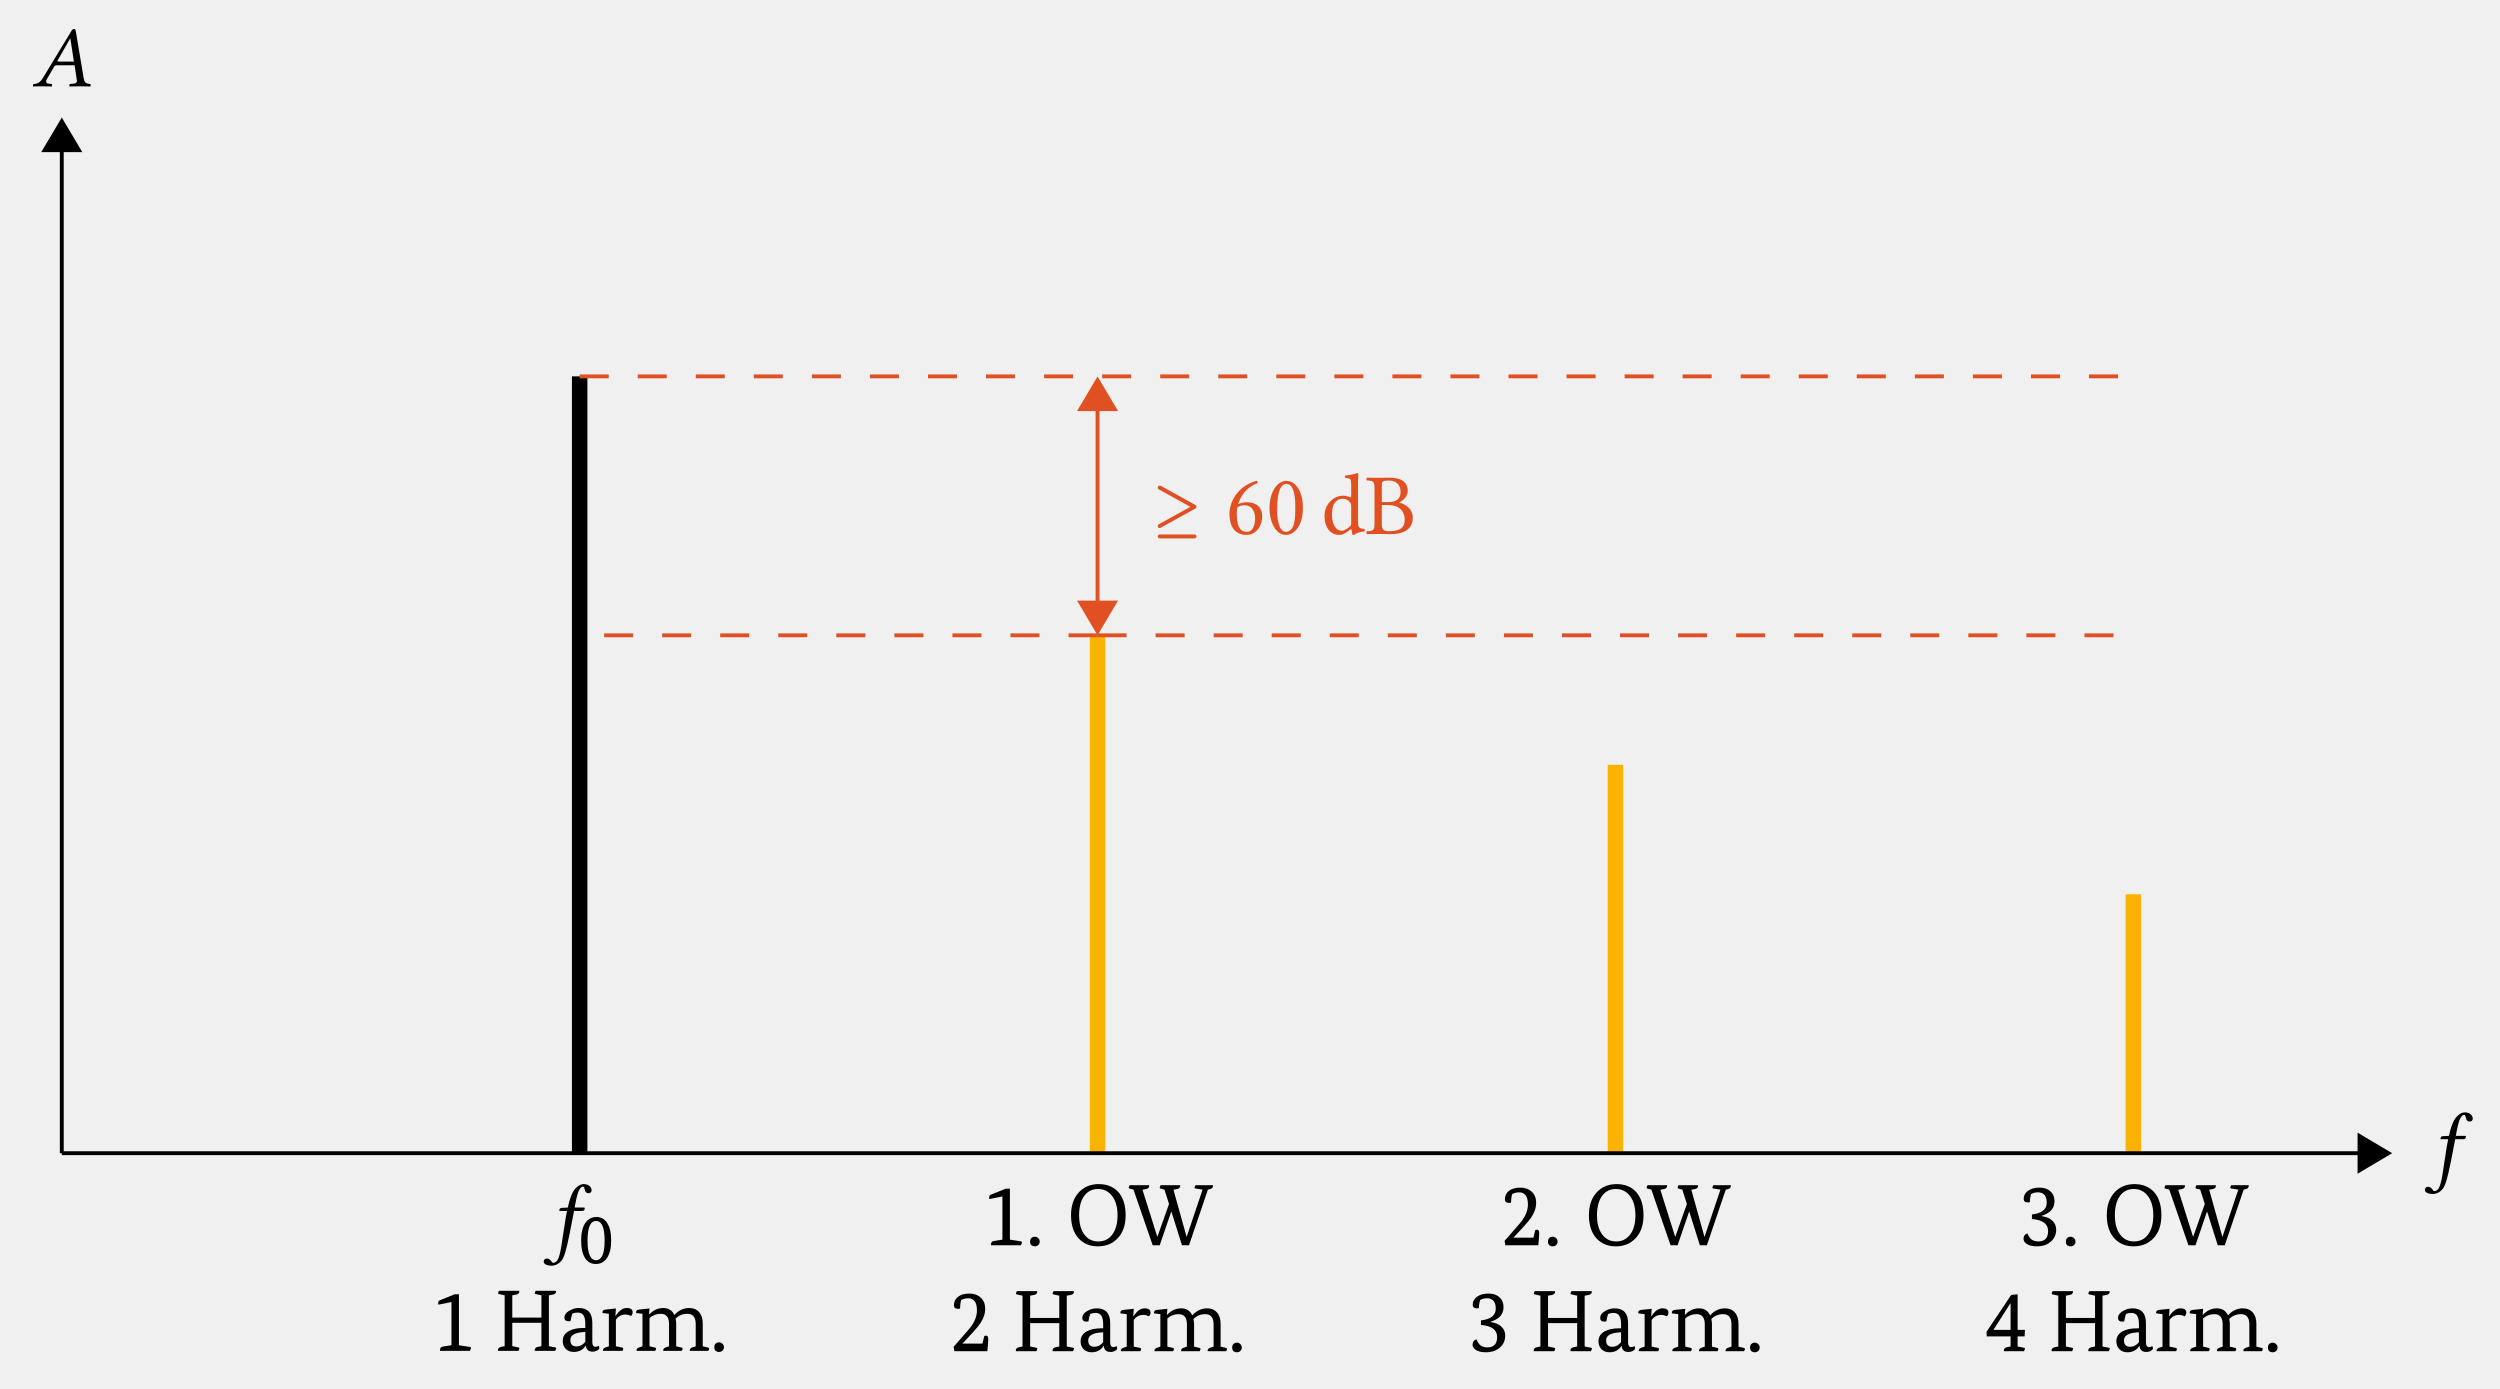
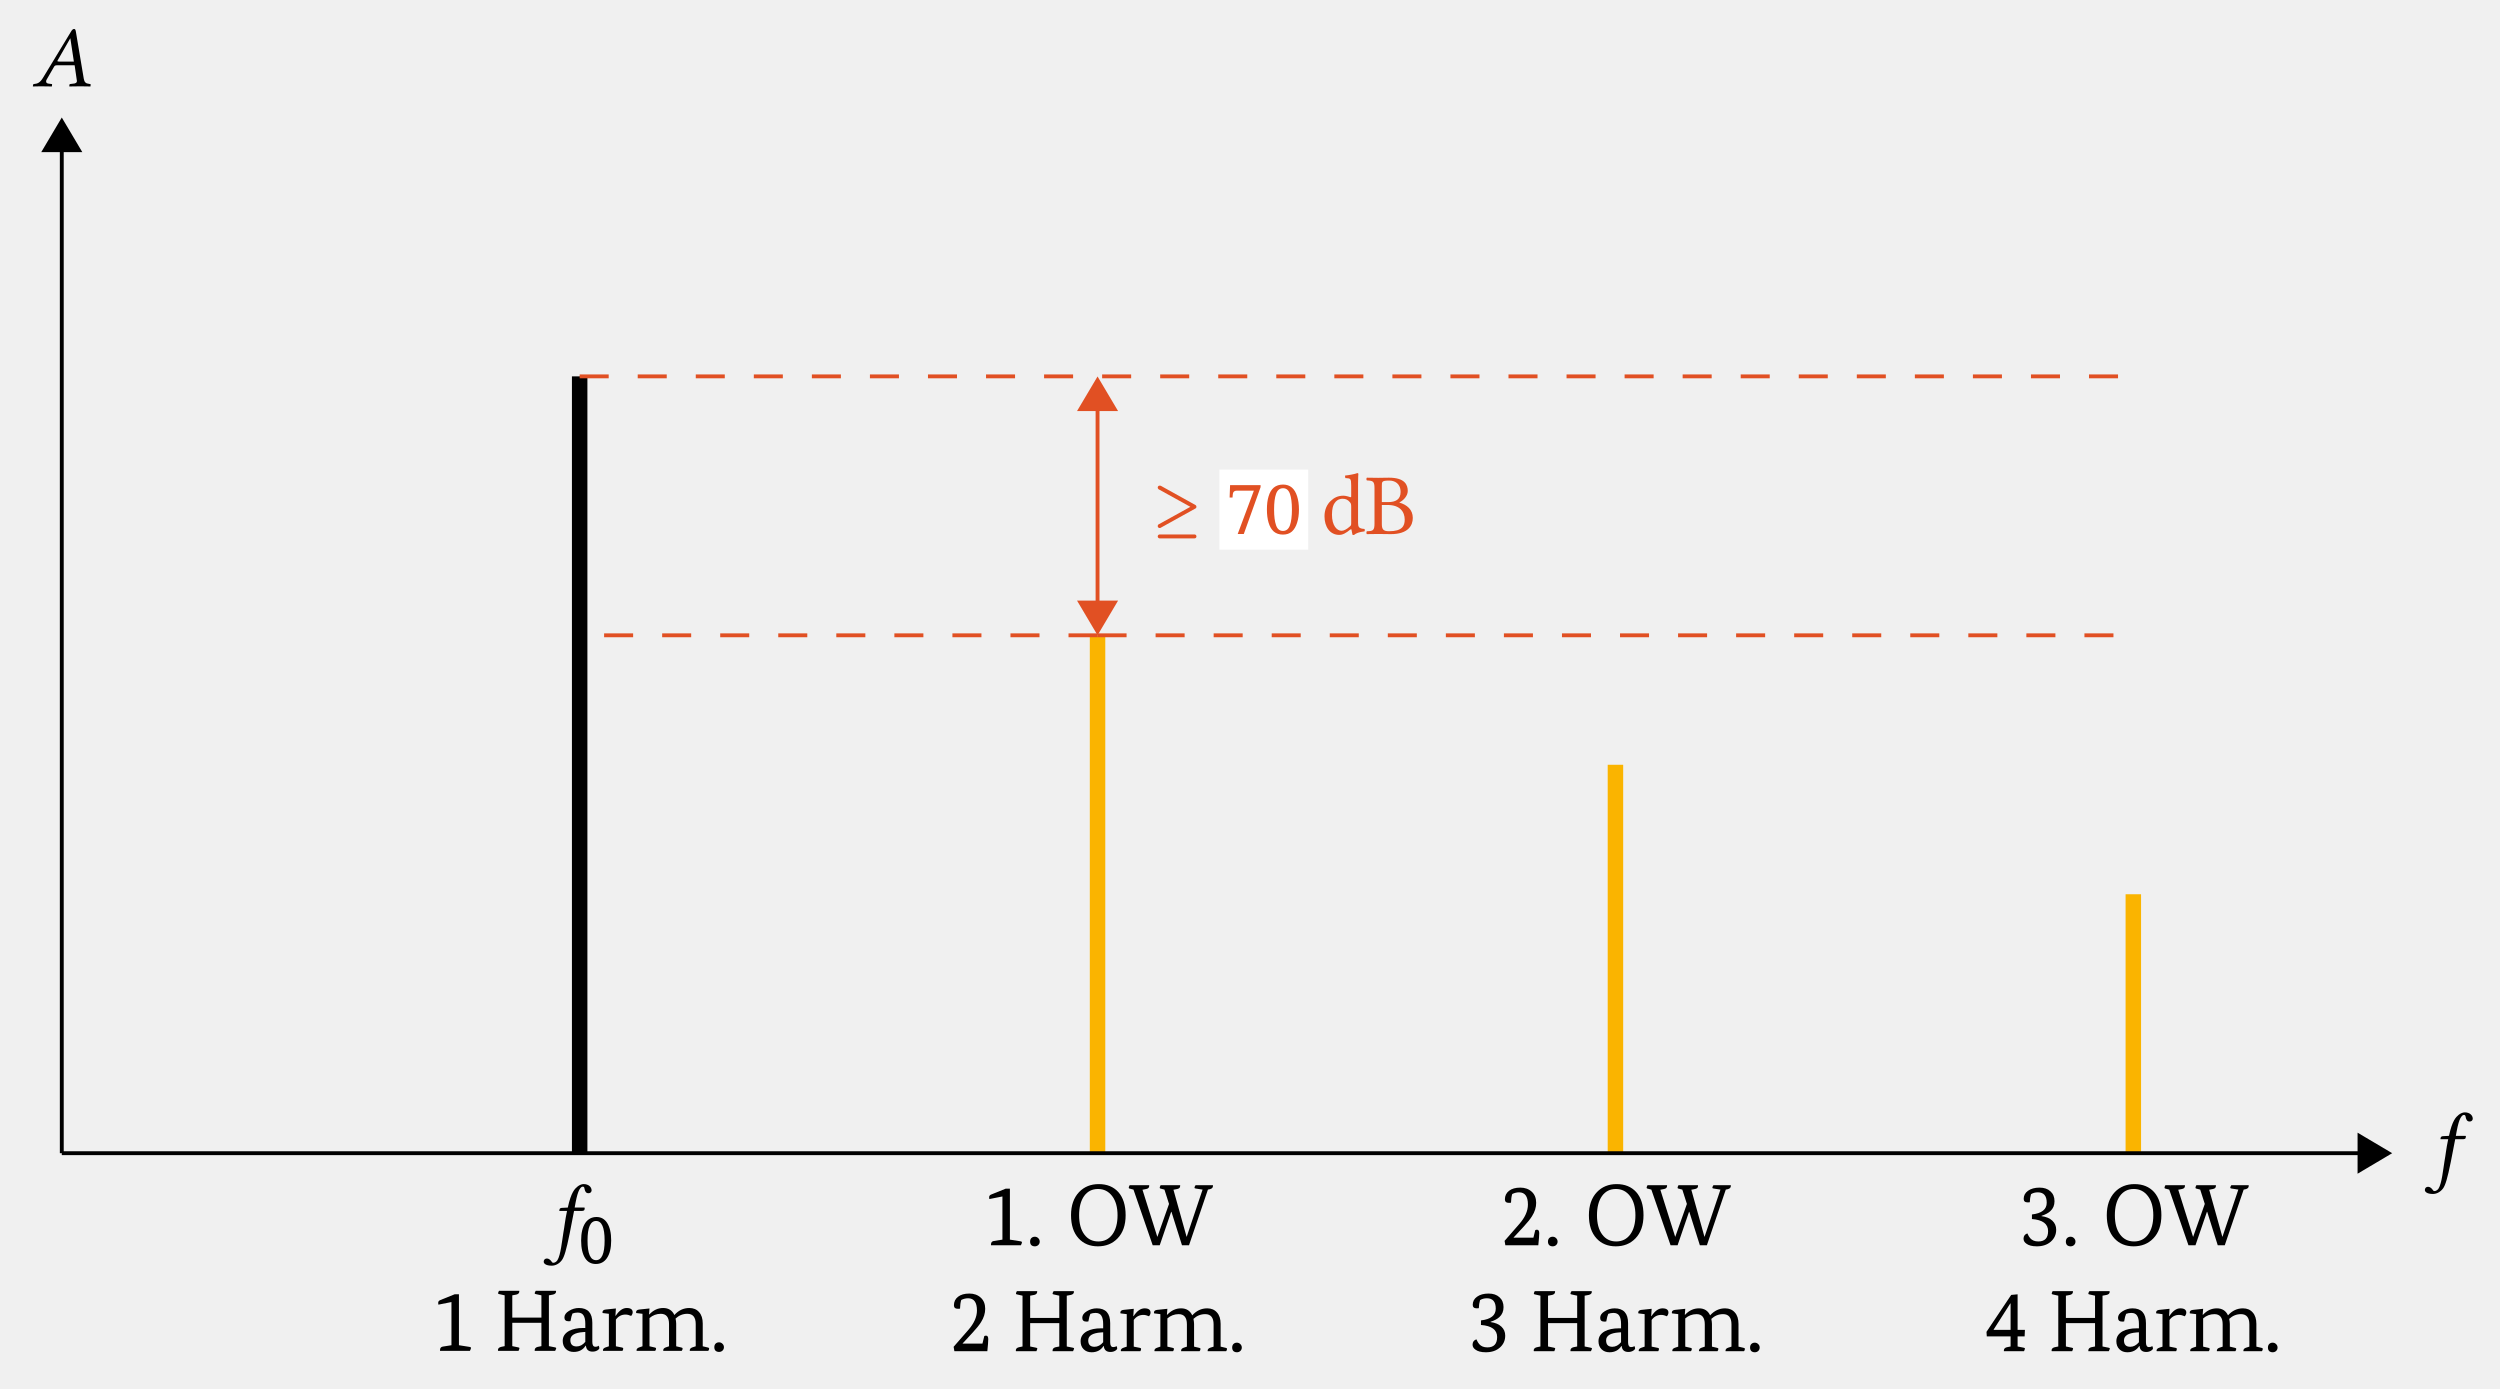
<svg xmlns="http://www.w3.org/2000/svg" xmlns:xlink="http://www.w3.org/1999/xlink" width="256.074pt" height="142.24pt" viewBox="0 0 256.074 142.24" version="1.2">
  <defs>
    <g>
      <symbol overflow="visible" id="glyph0-0">
        <path style="stroke:none;" d="" />
      </symbol>
      <symbol overflow="visible" id="glyph0-1">
        <path style="stroke:none;" d="M 4.281 0.047 L 0.719 0.047 C 0.609 0.047 0.516 0.141 0.516 0.25 C 0.516 0.359 0.609 0.453 0.719 0.453 L 4.281 0.453 C 4.406 0.453 4.484 0.359 4.484 0.25 C 4.484 0.141 4.406 0.047 4.281 0.047 Z M 0.719 -0.609 C 0.75 -0.609 0.781 -0.609 0.828 -0.641 L 4.375 -2.609 C 4.453 -2.641 4.484 -2.703 4.484 -2.781 C 4.484 -2.859 4.453 -2.922 4.375 -2.969 L 0.828 -4.938 C 0.781 -4.953 0.75 -4.953 0.719 -4.953 C 0.609 -4.953 0.516 -4.875 0.516 -4.75 C 0.516 -4.688 0.547 -4.625 0.609 -4.578 L 3.859 -2.781 L 0.609 -0.984 C 0.547 -0.953 0.516 -0.891 0.516 -0.812 C 0.516 -0.688 0.609 -0.609 0.719 -0.609 Z M 0.719 -0.609 " />
      </symbol>
      <symbol overflow="visible" id="glyph1-0">
        <path style="stroke:none;" d="M 0 0 L 4.453 0 L 4.453 -6.234 L 0 -6.234 Z M 0.719 -0.453 L 2.234 -2.719 L 3.75 -0.453 Z M 0.453 -5.375 L 1.969 -3.109 L 0.453 -0.844 Z M 2.5 -3.109 L 4.016 -5.375 L 4.016 -0.844 Z M 2.234 -3.516 L 0.719 -5.766 L 3.75 -5.766 Z M 2.234 -3.516 " />
      </symbol>
      <symbol overflow="visible" id="glyph1-1">
        <path style="stroke:none;" d="M 1.281 -3.062 C 1.531 -3.875 2.094 -4.766 3.281 -5.219 C 3.281 -5.328 3.25 -5.406 3.172 -5.453 C 2.281 -5.188 1.719 -4.812 1.219 -4.234 C 0.672 -3.594 0.391 -2.781 0.391 -2.062 C 0.391 -0.266 1.422 0.094 2.109 0.094 C 3.281 0.094 3.75 -1.031 3.75 -1.797 C 3.75 -2.562 3.344 -3.25 2.125 -3.25 C 1.906 -3.25 1.547 -3.188 1.281 -3.062 Z M 1.203 -2.734 C 1.5 -2.938 1.797 -2.938 1.938 -2.938 C 2.812 -2.938 3.016 -2.094 3.016 -1.641 C 3.016 -0.656 2.641 -0.219 2.203 -0.219 C 1.641 -0.219 1.141 -0.516 1.141 -2.047 C 1.141 -2.25 1.156 -2.484 1.203 -2.734 Z M 1.203 -2.734 " />
      </symbol>
      <symbol overflow="visible" id="glyph1-2">
        <path style="stroke:none;" d="M 2.031 0.094 C 2.719 0.094 3.766 -0.609 3.766 -2.703 C 3.766 -3.594 3.547 -4.344 3.156 -4.859 C 2.922 -5.172 2.547 -5.438 2.062 -5.438 C 1.188 -5.438 0.344 -4.391 0.344 -2.625 C 0.344 -1.672 0.641 -0.781 1.141 -0.281 C 1.391 -0.031 1.688 0.094 2.031 0.094 Z M 2.062 -5.125 C 2.219 -5.125 2.359 -5.078 2.469 -4.984 C 2.75 -4.75 2.984 -4.062 2.984 -2.875 C 2.984 -2.047 2.969 -1.484 2.844 -1.031 C 2.641 -0.297 2.203 -0.219 2.047 -0.219 C 1.219 -0.219 1.125 -1.75 1.125 -2.531 C 1.125 -4.719 1.672 -5.125 2.062 -5.125 Z M 2.062 -5.125 " />
      </symbol>
      <symbol overflow="visible" id="glyph1-3">
        <path style="stroke:none;" d="M 1.578 1.562 C 1.484 1.719 1.297 1.828 1.172 1.828 C 1.047 1.828 1.016 1.766 0.953 1.672 C 0.875 1.562 0.703 1.391 0.516 1.391 C 0.266 1.391 0.172 1.562 0.172 1.719 C 0.172 1.906 0.391 2.125 1 2.125 C 1.359 2.125 1.75 1.938 2.031 1.562 C 2.281 1.219 2.484 0.531 2.828 -1.156 C 2.969 -1.859 3.109 -2.578 3.25 -3.328 L 3.281 -3.484 L 4.109 -3.484 C 4.188 -3.484 4.312 -3.516 4.344 -3.594 C 4.344 -3.594 4.375 -3.781 4.375 -3.781 C 4.375 -3.812 4.359 -3.828 4.312 -3.828 L 3.344 -3.828 L 3.438 -4.344 C 3.562 -5 3.688 -5.406 3.812 -5.641 C 3.953 -5.891 4.062 -5.969 4.172 -5.969 C 4.312 -5.969 4.328 -5.891 4.359 -5.719 C 4.406 -5.531 4.469 -5.297 4.75 -5.297 C 5.016 -5.297 5.078 -5.5 5.078 -5.578 C 5.078 -5.922 4.781 -6.234 4.25 -6.234 C 4.062 -6.234 3.812 -6.125 3.641 -5.984 C 3.359 -5.75 2.984 -5.422 2.641 -3.828 L 2.047 -3.797 C 1.891 -3.797 1.812 -3.719 1.797 -3.656 C 1.797 -3.625 1.766 -3.516 1.766 -3.5 C 1.766 -3.484 1.781 -3.484 1.812 -3.484 L 2.562 -3.484 C 2.344 -2.469 2.312 -1.922 2.188 -1.266 C 2.047 -0.406 1.906 1.047 1.578 1.562 Z M 1.578 1.562 " />
      </symbol>
      <symbol overflow="visible" id="glyph1-4">
        <path style="stroke:none;" d="M 1.594 -0.703 L 2.344 -2 C 2.406 -2.109 2.469 -2.156 2.672 -2.156 L 4.453 -2.156 L 4.672 -0.641 C 4.688 -0.609 4.688 -0.594 4.688 -0.562 C 4.688 -0.359 4.547 -0.281 4.25 -0.266 L 4 -0.234 C 3.969 -0.234 3.938 -0.219 3.922 -0.172 L 3.906 0 L 3.922 0.016 C 4.234 0.016 4.719 0 5.047 0 C 5.391 0 5.75 0.016 6.062 0.016 L 6.078 0 L 6.094 -0.172 C 6.109 -0.219 6.062 -0.234 6.016 -0.234 L 5.938 -0.25 C 5.594 -0.281 5.453 -0.422 5.391 -0.766 L 4.578 -5.609 C 4.547 -5.766 4.516 -5.875 4.406 -5.875 C 4.281 -5.875 4.188 -5.797 4.047 -5.547 L 1.234 -0.906 C 0.906 -0.359 0.656 -0.266 0.281 -0.234 C 0.234 -0.234 0.219 -0.219 0.203 -0.172 L 0.172 0 L 0.188 0.016 C 0.516 0.016 0.656 0 0.984 0 C 1.328 0 1.781 0.016 2.094 0.016 L 2.125 0 L 2.141 -0.172 C 2.156 -0.219 2.125 -0.234 2.094 -0.234 L 1.844 -0.266 C 1.625 -0.281 1.531 -0.359 1.531 -0.5 C 1.531 -0.562 1.547 -0.641 1.594 -0.703 Z M 2.891 -2.531 C 2.75 -2.531 2.688 -2.547 2.688 -2.594 C 2.688 -2.609 2.688 -2.625 2.703 -2.641 L 4 -4.906 L 4.016 -4.906 L 4.375 -2.531 Z M 2.891 -2.531 " />
      </symbol>
      <symbol overflow="visible" id="glyph2-0">
        <path style="stroke:none;" d="M 0 0 L 4.453 0 L 4.453 -6.234 L 0 -6.234 Z M 0.719 -0.453 L 2.234 -2.719 L 3.75 -0.453 Z M 0.453 -5.375 L 1.969 -3.109 L 0.453 -0.844 Z M 2.5 -3.109 L 4.016 -5.375 L 4.016 -0.844 Z M 2.234 -3.516 L 0.719 -5.766 L 3.75 -5.766 Z M 2.234 -3.516 " />
      </symbol>
      <symbol overflow="visible" id="glyph2-1">
        <path style="stroke:none;" d="M 2.984 -0.453 C 3.031 -0.484 3.109 -0.5 3.109 -0.438 C 3.141 -0.219 3.219 0.094 3.219 0.094 C 3.281 0.109 3.328 0.109 3.375 0.094 C 3.578 -0.078 3.891 -0.203 4.438 -0.266 C 4.484 -0.328 4.484 -0.453 4.438 -0.516 C 3.859 -0.547 3.781 -0.719 3.781 -1.156 L 3.781 -5.203 C 3.781 -5.781 3.812 -6.141 3.812 -6.141 C 3.812 -6.203 3.781 -6.234 3.703 -6.234 C 3.484 -6.141 2.812 -6.016 2.453 -5.984 C 2.438 -5.922 2.453 -5.766 2.5 -5.719 C 2.531 -5.719 2.562 -5.719 2.594 -5.719 C 2.984 -5.688 3.078 -5.688 3.078 -4.984 L 3.078 -3.844 C 3.078 -3.781 3.062 -3.766 3 -3.766 C 2.969 -3.766 2.594 -3.922 2.297 -3.922 C 1.719 -3.922 1.328 -3.719 0.969 -3.375 C 0.578 -3 0.344 -2.469 0.344 -1.812 C 0.344 -0.719 0.906 0.094 1.859 0.094 C 2.219 0.094 2.547 -0.094 2.984 -0.453 Z M 3.078 -1.109 C 3.078 -0.938 3.062 -0.859 2.938 -0.766 C 2.609 -0.469 2.312 -0.328 2.094 -0.328 C 1.609 -0.328 1.109 -0.859 1.109 -1.969 C 1.109 -2.609 1.234 -2.969 1.375 -3.156 C 1.656 -3.578 2.031 -3.609 2.203 -3.609 C 2.531 -3.609 2.75 -3.484 2.922 -3.281 C 3.047 -3.141 3.078 -3.078 3.078 -2.797 Z M 3.078 -1.109 " />
      </symbol>
      <symbol overflow="visible" id="glyph2-2">
        <path style="stroke:none;" d="M 1.328 -5.75 C 1 -5.75 0.516 -5.766 0.172 -5.766 C 0.109 -5.719 0.109 -5.531 0.172 -5.484 C 0.797 -5.453 0.953 -5.406 0.953 -4.672 L 0.953 -1.094 C 0.953 -0.344 0.797 -0.297 0.172 -0.281 C 0.109 -0.219 0.109 -0.031 0.172 0.016 C 0.516 0.016 1 0 1.328 0 C 1.656 0 1.875 0.016 2.625 0.016 C 4.406 0.016 4.875 -0.875 4.875 -1.641 C 4.875 -2.5 4.281 -2.984 3.5 -3.219 L 3.5 -3.234 C 3.953 -3.453 4.359 -3.922 4.359 -4.406 C 4.359 -5 4.094 -5.766 2.438 -5.766 C 2.125 -5.766 1.641 -5.75 1.328 -5.75 Z M 1.703 -2.969 L 2.312 -2.969 C 3.547 -2.969 4.047 -2.281 4.047 -1.469 C 4.047 -0.828 3.797 -0.281 2.438 -0.281 C 1.812 -0.281 1.703 -0.516 1.703 -1.047 Z M 1.703 -4.906 C 1.703 -5.375 1.703 -5.469 2.484 -5.469 C 2.984 -5.469 3.625 -5.203 3.625 -4.297 C 3.625 -3.531 3.109 -3.266 2.359 -3.266 L 1.703 -3.266 Z M 1.703 -4.906 " />
      </symbol>
      <symbol overflow="visible" id="glyph3-0">
        <path style="stroke:none;" d="M 0.359 0 L 0.359 -5 L 3.844 -5 L 3.844 0 Z M 0.719 -0.359 L 3.484 -0.359 L 3.484 -4.641 L 0.719 -4.641 Z M 0.719 -0.359 " />
      </symbol>
      <symbol overflow="visible" id="glyph3-1">
        <path style="stroke:none;" d="M 1.781 -0.312 C 2.363 -0.312 2.656 -0.984 2.656 -2.328 C 2.656 -3.66 2.363 -4.328 1.781 -4.328 C 1.195 -4.328 0.906 -3.66 0.906 -2.328 C 0.906 -0.984 1.195 -0.312 1.781 -0.312 Z M 1.75 0.078 C 1.289 0.078 0.93 -0.113 0.672 -0.5 C 0.391 -0.926 0.25 -1.535 0.25 -2.328 C 0.25 -3.109 0.395 -3.711 0.688 -4.141 C 0.969 -4.535 1.348 -4.734 1.828 -4.734 C 2.285 -4.734 2.645 -4.535 2.906 -4.141 C 3.188 -3.711 3.328 -3.109 3.328 -2.328 C 3.328 -1.535 3.176 -0.926 2.875 -0.5 C 2.602 -0.113 2.227 0.078 1.75 0.078 Z M 1.75 0.078 " />
      </symbol>
      <symbol overflow="visible" id="glyph4-0">
        <path style="stroke:none;" d="M 0.453 0 L 0.453 -6.25 L 4.797 -6.25 L 4.797 0 Z M 0.891 -0.453 L 4.359 -0.453 L 4.359 -5.797 L 0.891 -5.797 Z M 0.891 -0.453 " />
      </symbol>
      <symbol overflow="visible" id="glyph4-1">
        <path style="stroke:none;" d="M 2.031 -0.578 L 2.031 -5 L 0.688 -4.734 C 0.676 -4.805 0.672 -4.867 0.672 -4.922 C 0.672 -5.055 0.742 -5.148 0.891 -5.203 L 2.359 -5.797 L 2.797 -5.797 L 2.797 -0.578 L 3.891 -0.406 C 3.984 -0.395 4.031 -0.359 4.031 -0.297 C 4.031 -0.242 3.992 -0.145 3.922 0 L 0.859 0 C 0.859 -0.02 0.859 -0.047 0.859 -0.078 C 0.859 -0.285 0.953 -0.406 1.141 -0.438 Z M 2.031 -0.578 " />
      </symbol>
      <symbol overflow="visible" id="glyph4-2">
        <path style="stroke:none;" d="M 2.594 -6.156 C 2.594 -6.133 2.594 -6.109 2.594 -6.078 C 2.594 -5.922 2.492 -5.816 2.297 -5.766 L 1.875 -5.688 L 1.875 -3.406 L 4.859 -3.406 L 4.859 -5.688 L 4.297 -5.812 C 4.211 -5.82 4.172 -5.852 4.172 -5.906 C 4.172 -5.957 4.207 -6.039 4.281 -6.156 L 6.344 -6.156 C 6.352 -6.133 6.359 -6.109 6.359 -6.078 C 6.359 -5.922 6.254 -5.816 6.047 -5.766 L 5.625 -5.688 L 5.625 -0.484 L 6.25 -0.359 C 6.332 -0.348 6.375 -0.316 6.375 -0.266 C 6.375 -0.234 6.336 -0.145 6.266 0 L 4.172 0 C 4.172 -0.02 4.172 -0.047 4.172 -0.078 C 4.172 -0.242 4.27 -0.352 4.469 -0.406 L 4.859 -0.484 L 4.859 -2.875 L 1.875 -2.875 L 1.875 -0.484 L 2.484 -0.359 C 2.566 -0.348 2.609 -0.316 2.609 -0.266 C 2.609 -0.234 2.578 -0.145 2.516 0 L 0.422 0 C 0.41 -0.02 0.406 -0.047 0.406 -0.078 C 0.406 -0.242 0.508 -0.352 0.719 -0.406 L 1.094 -0.484 L 1.094 -5.688 L 0.547 -5.812 C 0.461 -5.82 0.422 -5.852 0.422 -5.906 C 0.422 -5.957 0.453 -6.039 0.516 -6.156 Z M 2.594 -6.156 " />
      </symbol>
      <symbol overflow="visible" id="glyph4-3">
        <path style="stroke:none;" d="M 2.656 -2.781 C 2.656 -3.164 2.594 -3.453 2.469 -3.641 C 2.352 -3.828 2.156 -3.922 1.875 -3.922 C 1.688 -3.922 1.508 -3.891 1.344 -3.828 C 1.27 -3.672 1.203 -3.41 1.141 -3.047 C 1.047 -3.035 0.984 -3.031 0.953 -3.031 C 0.66 -3.031 0.516 -3.16 0.516 -3.422 C 0.516 -3.68 0.672 -3.906 0.984 -4.094 C 1.297 -4.289 1.633 -4.391 2 -4.391 C 2.914 -4.391 3.375 -3.883 3.375 -2.875 L 3.375 -0.922 C 3.375 -0.586 3.477 -0.422 3.688 -0.422 C 3.832 -0.422 3.941 -0.457 4.016 -0.531 C 4.066 -0.457 4.094 -0.375 4.094 -0.281 C 4.094 -0.219 4.039 -0.148 3.938 -0.078 C 3.789 0.023 3.613 0.078 3.406 0.078 C 2.988 0.078 2.758 -0.125 2.719 -0.531 L 2.688 -0.531 C 2.414 -0.102 2.008 0.109 1.469 0.109 C 1.133 0.109 0.863 0.004 0.656 -0.203 C 0.445 -0.41 0.344 -0.688 0.344 -1.031 C 0.344 -1.469 0.562 -1.805 1 -2.047 C 1.375 -2.242 1.848 -2.344 2.422 -2.344 L 2.656 -2.344 Z M 1.766 -0.453 C 2.098 -0.453 2.395 -0.609 2.656 -0.922 L 2.656 -1.938 L 2.422 -1.922 C 1.555 -1.859 1.125 -1.586 1.125 -1.109 C 1.125 -0.672 1.336 -0.453 1.766 -0.453 Z M 1.766 -0.453 " />
      </symbol>
      <symbol overflow="visible" id="glyph4-4">
        <path style="stroke:none;" d="M 0.906 -0.469 L 0.906 -3.797 L 0.266 -3.875 C 0.254 -3.906 0.25 -3.93 0.25 -3.953 C 0.25 -4.117 0.359 -4.211 0.578 -4.234 L 1.625 -4.344 L 1.578 -3.594 L 1.609 -3.594 C 1.953 -4.125 2.328 -4.391 2.734 -4.391 C 3.141 -4.391 3.344 -4.242 3.344 -3.953 C 3.344 -3.828 3.289 -3.703 3.188 -3.578 C 2.977 -3.672 2.785 -3.719 2.609 -3.719 C 2.203 -3.719 1.875 -3.547 1.625 -3.203 L 1.625 -0.469 L 2.25 -0.344 C 2.332 -0.332 2.375 -0.297 2.375 -0.234 C 2.375 -0.148 2.348 -0.07 2.297 0 L 0.312 0 C 0.301 -0.02 0.297 -0.039 0.297 -0.062 C 0.297 -0.195 0.391 -0.297 0.578 -0.359 Z M 0.906 -0.469 " />
      </symbol>
      <symbol overflow="visible" id="glyph4-5">
        <path style="stroke:none;" d="M 7.078 -0.469 L 7.609 -0.344 C 7.691 -0.332 7.734 -0.297 7.734 -0.234 C 7.734 -0.148 7.703 -0.07 7.641 0 L 5.75 0 C 5.75 -0.02 5.75 -0.039 5.75 -0.062 C 5.75 -0.195 5.836 -0.297 6.016 -0.359 L 6.359 -0.469 L 6.359 -2.75 C 6.359 -3.445 6.07 -3.797 5.5 -3.797 C 5.039 -3.797 4.641 -3.633 4.297 -3.312 C 4.336 -3.094 4.359 -2.922 4.359 -2.797 L 4.359 -0.469 L 4.891 -0.344 C 4.973 -0.332 5.016 -0.297 5.016 -0.234 C 5.016 -0.148 4.984 -0.07 4.922 0 L 3.031 0 C 3.031 -0.02 3.031 -0.039 3.031 -0.062 C 3.031 -0.195 3.117 -0.297 3.297 -0.359 L 3.625 -0.469 L 3.625 -2.75 C 3.625 -3.445 3.344 -3.797 2.781 -3.797 C 2.344 -3.797 1.957 -3.648 1.625 -3.359 L 1.625 -0.469 L 2.172 -0.344 C 2.254 -0.332 2.297 -0.297 2.297 -0.234 C 2.297 -0.148 2.266 -0.07 2.203 0 L 0.312 0 C 0.301 -0.02 0.297 -0.039 0.297 -0.062 C 0.297 -0.195 0.391 -0.297 0.578 -0.359 L 0.906 -0.469 L 0.906 -3.797 L 0.266 -3.875 C 0.254 -3.906 0.25 -3.93 0.25 -3.953 C 0.25 -4.117 0.359 -4.211 0.578 -4.234 L 1.625 -4.344 L 1.578 -3.734 L 1.609 -3.734 C 2.016 -4.172 2.488 -4.391 3.031 -4.391 C 3.57 -4.391 3.953 -4.148 4.172 -3.672 C 4.598 -4.148 5.109 -4.391 5.703 -4.391 C 6.129 -4.391 6.461 -4.25 6.703 -3.969 C 6.953 -3.695 7.078 -3.305 7.078 -2.797 Z M 7.078 -0.469 " />
      </symbol>
      <symbol overflow="visible" id="glyph4-6">
        <path style="stroke:none;" d="M 0.406 -0.375 C 0.406 -0.52 0.445 -0.641 0.531 -0.734 C 0.625 -0.828 0.742 -0.875 0.891 -0.875 C 1.023 -0.875 1.141 -0.828 1.234 -0.734 C 1.336 -0.641 1.391 -0.52 1.391 -0.375 C 1.391 -0.227 1.336 -0.109 1.234 -0.016 C 1.141 0.066 1.023 0.109 0.891 0.109 C 0.742 0.109 0.625 0.066 0.531 -0.016 C 0.445 -0.109 0.406 -0.227 0.406 -0.375 Z M 0.406 -0.375 " />
      </symbol>
      <symbol overflow="visible" id="glyph4-7">
        <path style="stroke:none;" d="M 3.266 -0.391 C 3.867 -0.391 4.348 -0.629 4.703 -1.109 C 5.055 -1.586 5.234 -2.242 5.234 -3.078 C 5.234 -3.898 5.051 -4.551 4.688 -5.031 C 4.32 -5.52 3.836 -5.766 3.234 -5.766 C 2.629 -5.766 2.156 -5.523 1.812 -5.047 C 1.469 -4.566 1.297 -3.91 1.297 -3.078 C 1.297 -2.242 1.473 -1.586 1.828 -1.109 C 2.18 -0.629 2.66 -0.391 3.266 -0.391 Z M 3.219 0.109 C 2.406 0.109 1.75 -0.16 1.25 -0.703 C 0.727 -1.273 0.469 -2.066 0.469 -3.078 C 0.469 -4.078 0.742 -4.867 1.297 -5.453 C 1.816 -5.992 2.488 -6.266 3.312 -6.266 C 4.156 -6.266 4.82 -5.992 5.312 -5.453 C 5.812 -4.891 6.062 -4.098 6.062 -3.078 C 6.062 -2.066 5.785 -1.273 5.234 -0.703 C 4.711 -0.16 4.039 0.109 3.219 0.109 Z M 3.219 0.109 " />
      </symbol>
      <symbol overflow="visible" id="glyph4-8">
        <path style="stroke:none;" d="M 4.344 -3.422 L 4.312 -3.422 L 3.141 0 L 2.422 0 L 0.453 -5.703 L 0.094 -5.797 C 0.008 -5.805 -0.031 -5.844 -0.031 -5.906 C -0.031 -5.957 0 -6.039 0.062 -6.156 L 2.062 -6.156 C 2.062 -6.133 2.062 -6.109 2.062 -6.078 C 2.062 -5.91 1.961 -5.805 1.766 -5.766 L 1.375 -5.688 L 2.891 -0.875 L 2.906 -0.875 L 4.094 -4.234 L 3.625 -5.703 L 3.266 -5.797 C 3.18 -5.805 3.141 -5.844 3.141 -5.906 C 3.141 -5.957 3.172 -6.039 3.234 -6.156 L 5.234 -6.156 C 5.234 -6.133 5.234 -6.109 5.234 -6.078 C 5.234 -5.91 5.133 -5.805 4.938 -5.766 L 4.547 -5.688 L 5.891 -0.875 L 5.906 -0.875 L 7.531 -5.703 L 6.828 -5.812 C 6.742 -5.82 6.703 -5.852 6.703 -5.906 C 6.703 -5.957 6.738 -6.039 6.812 -6.156 L 8.594 -6.156 C 8.594 -6.133 8.594 -6.109 8.594 -6.078 C 8.594 -5.91 8.492 -5.801 8.297 -5.75 L 8.078 -5.703 L 6.141 0 L 5.422 0 Z M 4.344 -3.422 " />
      </symbol>
      <symbol overflow="visible" id="glyph4-9">
        <path style="stroke:none;" d="M 0.422 -0.453 L 1.922 -2.172 C 2.516 -2.848 2.812 -3.516 2.812 -4.172 C 2.812 -5.004 2.508 -5.422 1.906 -5.422 C 1.664 -5.422 1.43 -5.363 1.203 -5.25 C 1.129 -5.008 1.086 -4.711 1.078 -4.359 C 1.004 -4.348 0.938 -4.344 0.875 -4.344 C 0.594 -4.344 0.453 -4.461 0.453 -4.703 C 0.453 -5.066 0.594 -5.359 0.875 -5.578 C 1.156 -5.797 1.539 -5.906 2.031 -5.906 C 2.508 -5.906 2.898 -5.766 3.203 -5.484 C 3.504 -5.211 3.656 -4.832 3.656 -4.344 C 3.656 -3.883 3.516 -3.43 3.234 -2.984 C 3.055 -2.691 2.754 -2.316 2.328 -1.859 L 1.344 -0.797 L 1.344 -0.781 L 3.375 -0.781 L 3.562 -1.547 C 3.602 -1.578 3.664 -1.594 3.75 -1.594 C 3.895 -1.594 3.969 -1.473 3.969 -1.234 C 3.969 -1.004 3.938 -0.594 3.875 0 L 0.5 0 Z M 0.422 -0.453 " />
      </symbol>
      <symbol overflow="visible" id="glyph4-10">
        <path style="stroke:none;" d="M 1.391 -3.156 C 2.398 -3.27 2.906 -3.672 2.906 -4.359 C 2.906 -5.066 2.602 -5.422 2 -5.422 C 1.727 -5.422 1.492 -5.359 1.297 -5.234 C 1.223 -4.984 1.18 -4.707 1.172 -4.406 C 1.109 -4.395 1.039 -4.391 0.969 -4.391 C 0.688 -4.391 0.547 -4.508 0.547 -4.75 C 0.547 -5.094 0.691 -5.367 0.984 -5.578 C 1.285 -5.797 1.68 -5.906 2.172 -5.906 C 2.641 -5.906 3.008 -5.781 3.281 -5.531 C 3.562 -5.281 3.703 -4.941 3.703 -4.516 C 3.703 -4.098 3.562 -3.758 3.281 -3.5 C 3.082 -3.312 2.781 -3.148 2.375 -3.016 L 2.375 -2.984 C 2.852 -2.922 3.223 -2.766 3.484 -2.516 C 3.742 -2.273 3.875 -1.969 3.875 -1.594 C 3.875 -1.102 3.691 -0.695 3.328 -0.375 C 2.961 -0.051 2.484 0.109 1.891 0.109 C 1.41 0.109 1.051 0.016 0.812 -0.172 C 0.625 -0.305 0.531 -0.473 0.531 -0.672 C 0.531 -0.941 0.66 -1.125 0.922 -1.219 C 1.023 -0.988 1.125 -0.82 1.219 -0.719 C 1.414 -0.5 1.691 -0.391 2.047 -0.391 C 2.711 -0.391 3.047 -0.742 3.047 -1.453 C 3.047 -2.191 2.492 -2.602 1.391 -2.688 Z M 1.391 -3.156 " />
      </symbol>
      <symbol overflow="visible" id="glyph4-11">
        <path style="stroke:none;" d="M 0.125 -1.984 L 2.656 -5.766 L 3.312 -5.828 L 3.312 -2.188 L 4.062 -2.188 L 4.031 -1.516 L 3.312 -1.516 L 3.312 -0.484 L 3.938 -0.359 C 4.02 -0.348 4.062 -0.316 4.062 -0.266 C 4.062 -0.234 4.031 -0.145 3.969 0 L 1.906 0 C 1.906 -0.02 1.906 -0.047 1.906 -0.078 C 1.906 -0.242 2.004 -0.352 2.203 -0.406 L 2.594 -0.484 L 2.594 -1.516 L 0.156 -1.516 Z M 0.859 -2.188 L 2.594 -2.188 L 2.594 -4.891 L 2.562 -4.891 L 0.859 -2.219 Z M 0.859 -2.188 " />
      </symbol>
    </g>
    <clipPath id="clip1">
      <path d="M 0.219 6 L 14 6 L 14 21 L 0.219 21 Z M 0.219 6 " />
    </clipPath>
  </defs>
  <g id="surface1">
    <path style="fill:none;stroke-width:1.594;stroke-linecap:butt;stroke-linejoin:miter;stroke:rgb(0%,0%,0%);stroke-opacity:1;stroke-miterlimit:10;" d="M 53.331 0.001 L 53.331 79.996 " transform="matrix(0.994685,0,0,-0.994685,6.327305,118.1219)" />
    <path style="fill:none;stroke-width:1.594;stroke-linecap:butt;stroke-linejoin:miter;stroke:rgb(98.039%,70.589%,0%);stroke-opacity:1;stroke-miterlimit:10;" d="M 106.661 0.001 L 106.661 53.331 " transform="matrix(0.994685,0,0,-0.994685,6.327305,118.1219)" />
    <path style="fill:none;stroke-width:1.594;stroke-linecap:butt;stroke-linejoin:miter;stroke:rgb(98.039%,70.589%,0%);stroke-opacity:1;stroke-miterlimit:10;" d="M 159.992 0.001 L 159.992 39.999 " transform="matrix(0.994685,0,0,-0.994685,6.327305,118.1219)" />
    <path style="fill:none;stroke-width:1.594;stroke-linecap:butt;stroke-linejoin:miter;stroke:rgb(98.039%,70.589%,0%);stroke-opacity:1;stroke-miterlimit:10;" d="M 213.322 0.001 L 213.322 26.666 " transform="matrix(0.994685,0,0,-0.994685,6.327305,118.1219)" />
    <path style="fill:none;stroke-width:0.399;stroke-linecap:butt;stroke-linejoin:miter;stroke:rgb(88.234%,31.374%,13.724%);stroke-opacity:1;stroke-dasharray:2.989,2.989;stroke-miterlimit:10;" d="M 53.331 79.996 L 213.322 79.996 " transform="matrix(0.994685,0,0,-0.994685,6.327305,118.1219)" />
    <path style="fill:none;stroke-width:0.399;stroke-linecap:butt;stroke-linejoin:miter;stroke:rgb(88.234%,31.374%,13.724%);stroke-opacity:1;stroke-dasharray:2.989,2.989;stroke-miterlimit:10;" d="M 106.661 53.331 L 53.331 53.331 " transform="matrix(0.994685,0,0,-0.994685,6.327305,118.1219)" />
    <path style="fill:none;stroke-width:0.399;stroke-linecap:butt;stroke-linejoin:miter;stroke:rgb(88.234%,31.374%,13.724%);stroke-opacity:1;stroke-dasharray:2.989,2.989;stroke-miterlimit:10;" d="M 106.661 53.331 L 213.322 53.331 " transform="matrix(0.994685,0,0,-0.994685,6.327305,118.1219)" />
    <path style="fill:none;stroke-width:0.399;stroke-linecap:butt;stroke-linejoin:miter;stroke:rgb(88.234%,31.374%,13.724%);stroke-opacity:1;stroke-miterlimit:10;" d="M 106.661 76.525 L 106.661 56.803 " transform="matrix(0.994685,0,0,-0.994685,6.327305,118.1219)" />
    <path style="fill-rule:nonzero;fill:rgb(88.234%,31.374%,13.724%);fill-opacity:1;stroke-width:0.399;stroke-linecap:butt;stroke-linejoin:miter;stroke:rgb(88.234%,31.374%,13.724%);stroke-opacity:1;stroke-miterlimit:10;" d="M 3.172 -0.001 L 0.2 1.762 L 0.2 -1.764 Z M 3.172 -0.001 " transform="matrix(0,-0.994685,-0.994685,0,112.4209,42.10469)" />
    <path style="fill-rule:nonzero;fill:rgb(88.234%,31.374%,13.724%);fill-opacity:1;stroke-width:0.399;stroke-linecap:butt;stroke-linejoin:miter;stroke:rgb(88.234%,31.374%,13.724%);stroke-opacity:1;stroke-miterlimit:10;" d="M 3.174 0.001 L 0.198 1.764 L 0.198 -1.762 Z M 3.174 0.001 " transform="matrix(0,0.994685,0.994685,0,112.4209,61.5221)" />
    <g style="fill:rgb(88.234%,31.374%,13.724%);fill-opacity:1;">
      <use xlink:href="#glyph0-1" x="118.068" y="54.695" />
    </g>
    <g style="fill:rgb(88.234%,31.374%,13.724%);fill-opacity:1;">
-       <use xlink:href="#glyph1-1" x="125.543" y="54.695" />
-       <use xlink:href="#glyph1-2" x="129.691" y="54.695" />
+       <rect x="124.9" y="48.1" width="9.1" height="8.2" style="fill:white;stroke:none;" />
+       <text x="125.543" y="54.695" style="font-family:serif;font-size:7px;fill:rgb(225,80,35);">70</text>
    </g>
    <g style="fill:rgb(88.234%,31.374%,13.724%);fill-opacity:1;">
      <use xlink:href="#glyph2-1" x="135.324" y="54.695" />
      <use xlink:href="#glyph2-2" x="139.837" y="54.695" />
    </g>
    <g style="fill:rgb(0%,0%,0%);fill-opacity:1;">
      <use xlink:href="#glyph1-3" x="55.52" y="127.518" />
    </g>
    <g style="fill:rgb(0%,0%,0%);fill-opacity:1;">
      <use xlink:href="#glyph3-1" x="59.275" y="129.391" />
    </g>
    <g style="fill:rgb(0%,0%,0%);fill-opacity:1;">
      <use xlink:href="#glyph4-1" x="44.212" y="138.369" />
    </g>
    <g style="fill:rgb(0%,0%,0%);fill-opacity:1;">
      <use xlink:href="#glyph4-2" x="50.598" y="138.369" />
    </g>
    <g style="fill:rgb(0%,0%,0%);fill-opacity:1;">
      <use xlink:href="#glyph4-3" x="57.296" y="138.369" />
      <use xlink:href="#glyph4-4" x="61.461" y="138.369" />
      <use xlink:href="#glyph4-5" x="64.903" y="138.369" />
      <use xlink:href="#glyph4-6" x="72.761" y="138.369" />
    </g>
    <g style="fill:rgb(0%,0%,0%);fill-opacity:1;">
      <use xlink:href="#glyph4-1" x="100.647" y="127.553" />
      <use xlink:href="#glyph4-6" x="105.107" y="127.553" />
    </g>
    <g style="fill:rgb(0%,0%,0%);fill-opacity:1;">
      <use xlink:href="#glyph4-7" x="109.236" y="127.553" />
    </g>
    <g style="fill:rgb(0%,0%,0%);fill-opacity:1;">
      <use xlink:href="#glyph4-8" x="115.649" y="127.553" />
    </g>
    <g style="fill:rgb(0%,0%,0%);fill-opacity:1;">
      <use xlink:href="#glyph4-9" x="97.257" y="138.404" />
    </g>
    <g style="fill:rgb(0%,0%,0%);fill-opacity:1;">
      <use xlink:href="#glyph4-2" x="103.643" y="138.404" />
    </g>
    <g style="fill:rgb(0%,0%,0%);fill-opacity:1;">
      <use xlink:href="#glyph4-3" x="110.341" y="138.404" />
      <use xlink:href="#glyph4-4" x="114.506" y="138.404" />
      <use xlink:href="#glyph4-5" x="117.949" y="138.404" />
      <use xlink:href="#glyph4-6" x="125.806" y="138.404" />
    </g>
    <g style="fill:rgb(0%,0%,0%);fill-opacity:1;">
      <use xlink:href="#glyph4-9" x="153.693" y="127.553" />
      <use xlink:href="#glyph4-6" x="158.152" y="127.553" />
    </g>
    <g style="fill:rgb(0%,0%,0%);fill-opacity:1;">
      <use xlink:href="#glyph4-7" x="162.282" y="127.553" />
    </g>
    <g style="fill:rgb(0%,0%,0%);fill-opacity:1;">
      <use xlink:href="#glyph4-8" x="168.694" y="127.553" />
    </g>
    <g style="fill:rgb(0%,0%,0%);fill-opacity:1;">
      <use xlink:href="#glyph4-10" x="150.304" y="138.404" />
    </g>
    <g style="fill:rgb(0%,0%,0%);fill-opacity:1;">
      <use xlink:href="#glyph4-2" x="156.69" y="138.404" />
    </g>
    <g style="fill:rgb(0%,0%,0%);fill-opacity:1;">
      <use xlink:href="#glyph4-3" x="163.388" y="138.404" />
      <use xlink:href="#glyph4-4" x="167.553" y="138.404" />
      <use xlink:href="#glyph4-5" x="170.995" y="138.404" />
      <use xlink:href="#glyph4-6" x="178.853" y="138.404" />
    </g>
    <g style="fill:rgb(0%,0%,0%);fill-opacity:1;">
      <use xlink:href="#glyph4-10" x="206.739" y="127.553" />
      <use xlink:href="#glyph4-6" x="211.199" y="127.553" />
    </g>
    <g style="fill:rgb(0%,0%,0%);fill-opacity:1;">
      <use xlink:href="#glyph4-7" x="215.328" y="127.553" />
    </g>
    <g style="fill:rgb(0%,0%,0%);fill-opacity:1;">
      <use xlink:href="#glyph4-8" x="221.741" y="127.553" />
    </g>
    <g style="fill:rgb(0%,0%,0%);fill-opacity:1;">
      <use xlink:href="#glyph4-11" x="203.35" y="138.404" />
    </g>
    <g style="fill:rgb(0%,0%,0%);fill-opacity:1;">
      <use xlink:href="#glyph4-2" x="209.735" y="138.404" />
    </g>
    <g style="fill:rgb(0%,0%,0%);fill-opacity:1;">
      <use xlink:href="#glyph4-3" x="216.433" y="138.404" />
      <use xlink:href="#glyph4-4" x="220.598" y="138.404" />
      <use xlink:href="#glyph4-5" x="224.041" y="138.404" />
      <use xlink:href="#glyph4-6" x="231.898" y="138.404" />
    </g>
    <path style="fill:none;stroke-width:0.399;stroke-linecap:butt;stroke-linejoin:miter;stroke:rgb(0%,0%,0%);stroke-opacity:1;stroke-miterlimit:10;" d="M 0.001 0.001 L 236.512 0.001 " transform="matrix(0.994685,0,0,-0.994685,6.327305,118.1219)" />
    <path style="fill-rule:nonzero;fill:rgb(0%,0%,0%);fill-opacity:1;stroke-width:0.399;stroke-linecap:butt;stroke-linejoin:miter;stroke:rgb(0%,0%,0%);stroke-opacity:1;stroke-miterlimit:10;" d="M 3.173 0.001 L 0.2 1.764 L 0.2 -1.763 Z M 3.173 0.001 " transform="matrix(0.994685,0,0,-0.994685,241.4848,118.1219)" />
    <g style="fill:rgb(0%,0%,0%);fill-opacity:1;">
      <use xlink:href="#glyph1-3" x="248.206" y="120.173" />
    </g>
    <path style="fill:none;stroke-width:0.399;stroke-linecap:butt;stroke-linejoin:miter;stroke:rgb(0%,0%,0%);stroke-opacity:1;stroke-miterlimit:10;" d="M 0.001 0.001 L 0.001 103.19 " transform="matrix(0.994685,0,0,-0.994685,6.327305,118.1219)" />
    <path style=" stroke:none;fill-rule:nonzero;fill:rgb(0%,0%,0%);fill-opacity:1;" d="M 6.328 12.426 L 4.574 15.383 L 8.082 15.383 Z M 6.328 12.426 " />
    <g clip-path="url(#clip1)" clip-rule="nonzero">
      <path style="fill:none;stroke-width:0.399;stroke-linecap:butt;stroke-linejoin:miter;stroke:rgb(0%,0%,0%);stroke-opacity:1;stroke-miterlimit:10;" d="M 3.172 -0.001 L 0.2 1.762 L 0.2 -1.764 Z M 3.172 -0.001 " transform="matrix(0,-0.994685,-0.994685,0,6.327305,15.58131)" />
    </g>
    <g style="fill:rgb(0%,0%,0%);fill-opacity:1;">
      <use xlink:href="#glyph1-4" x="3.192" y="8.841" />
    </g>
  </g>
</svg>
